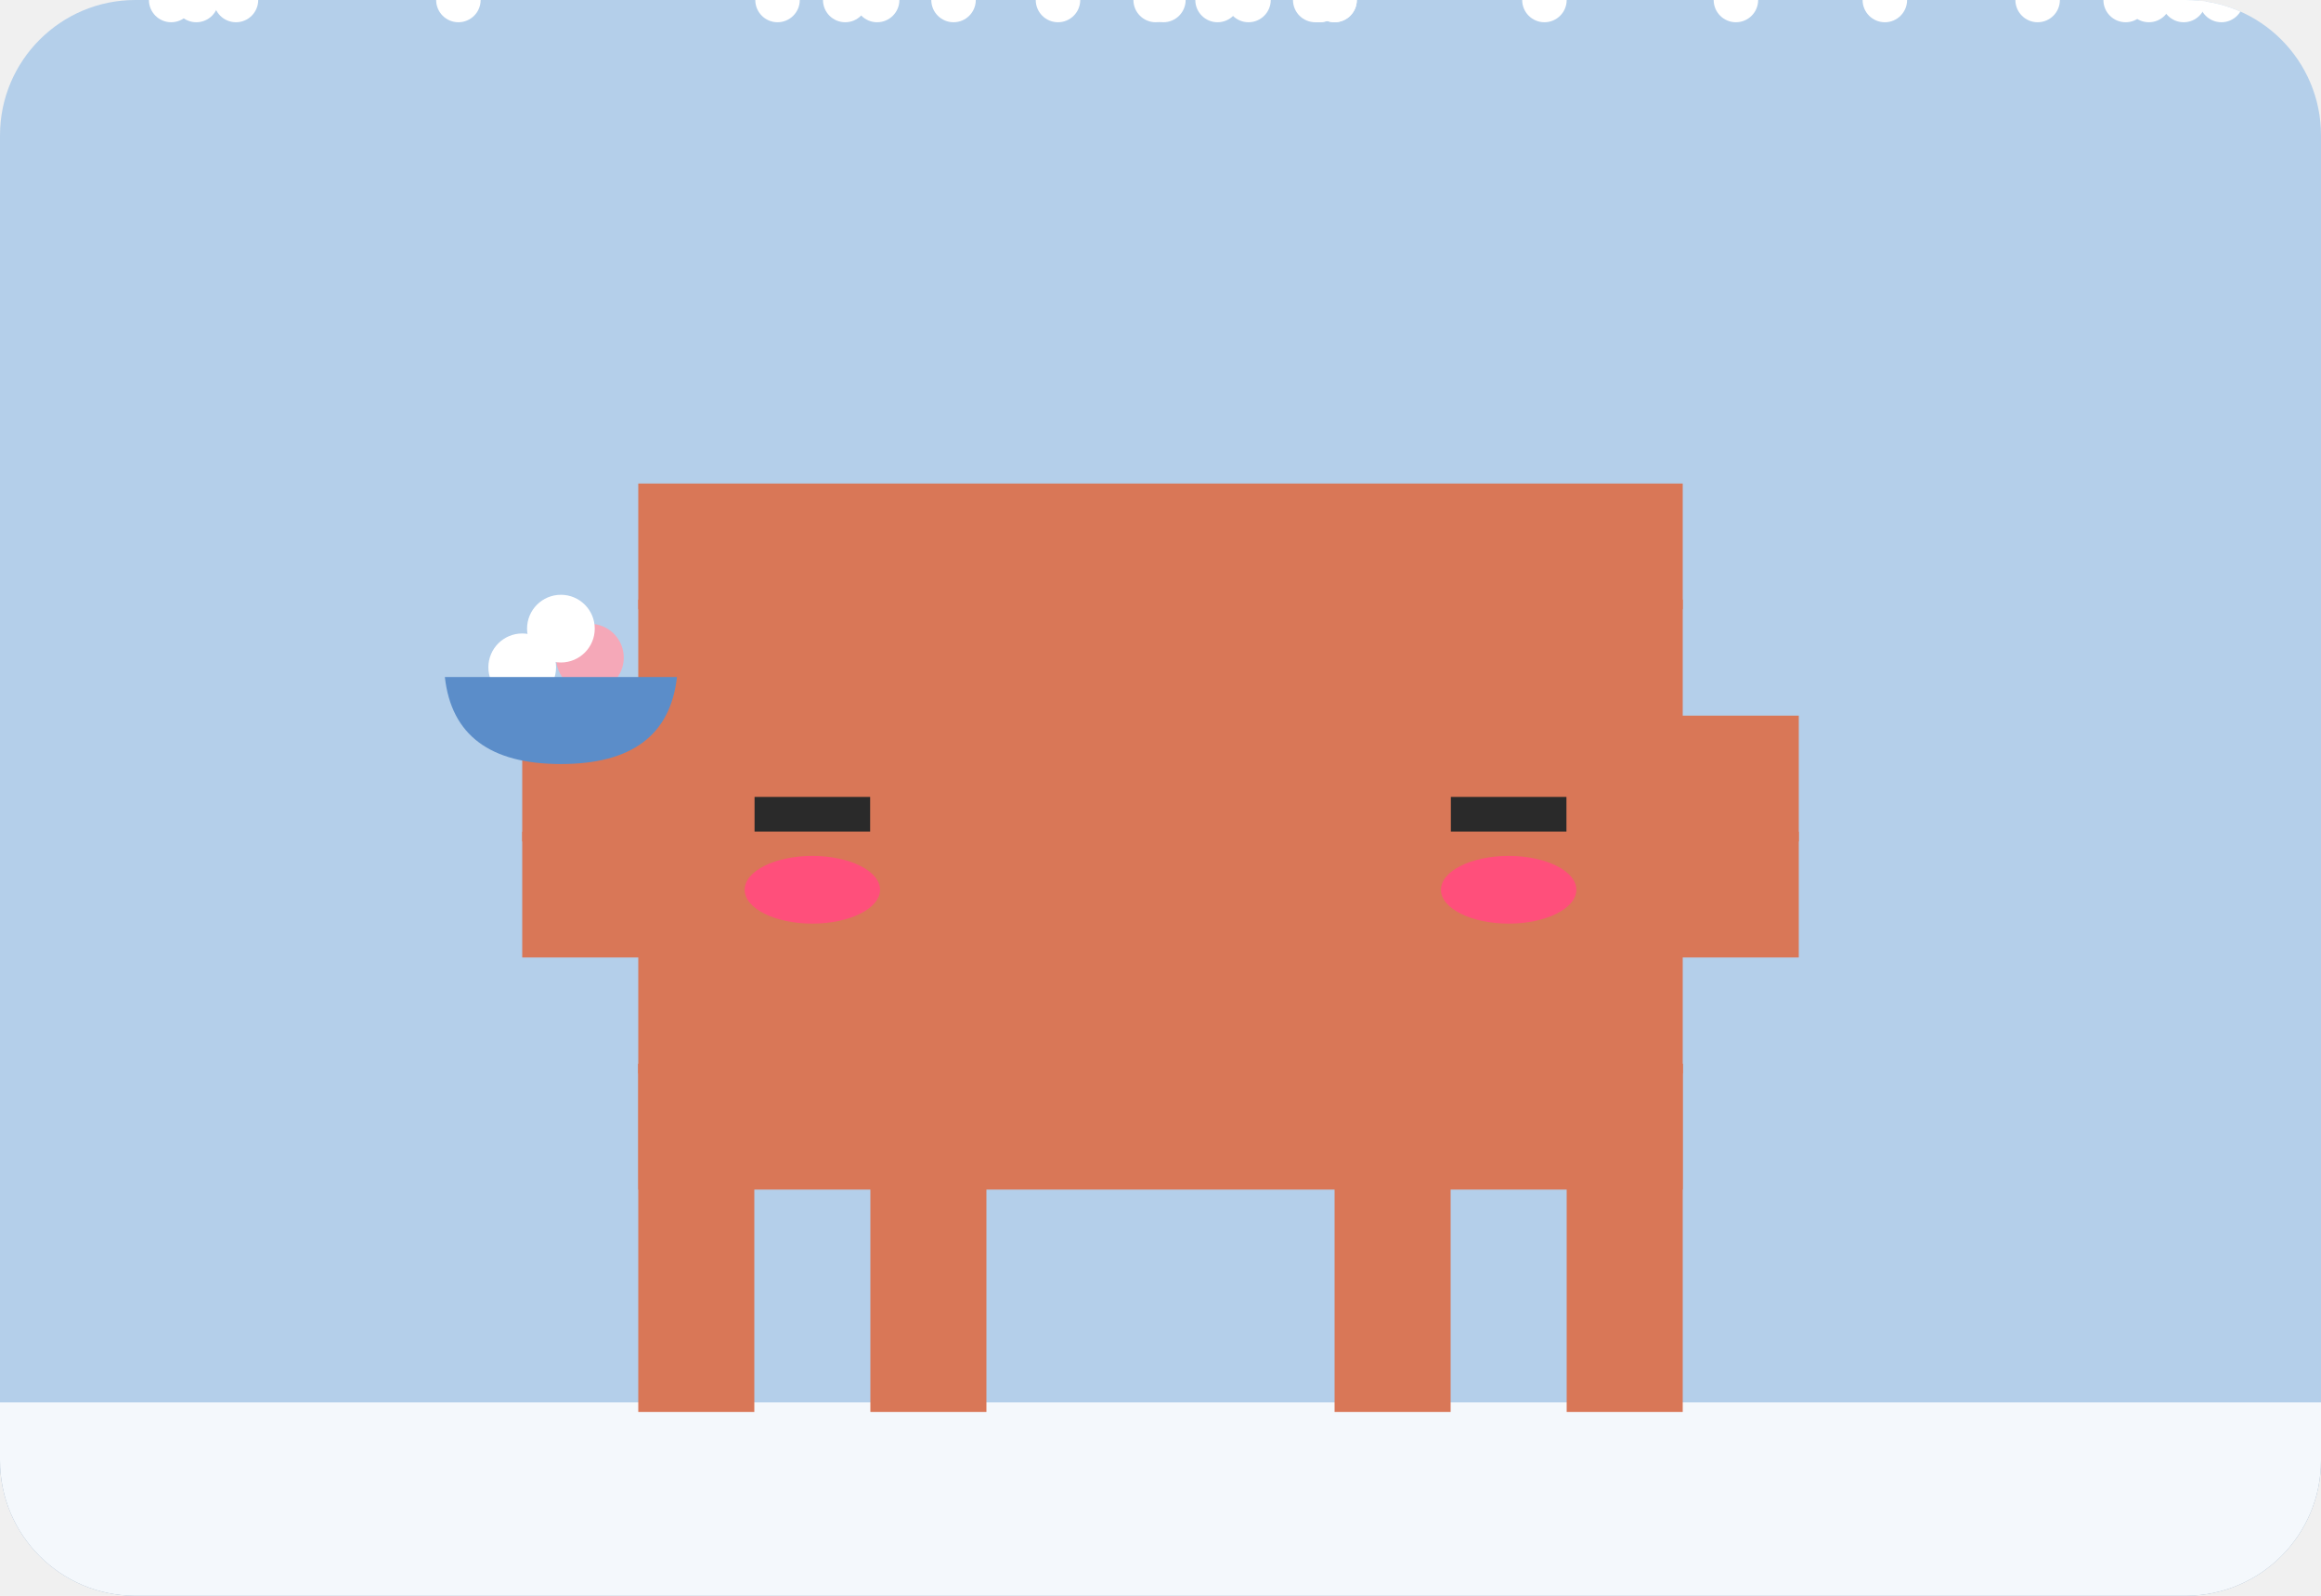
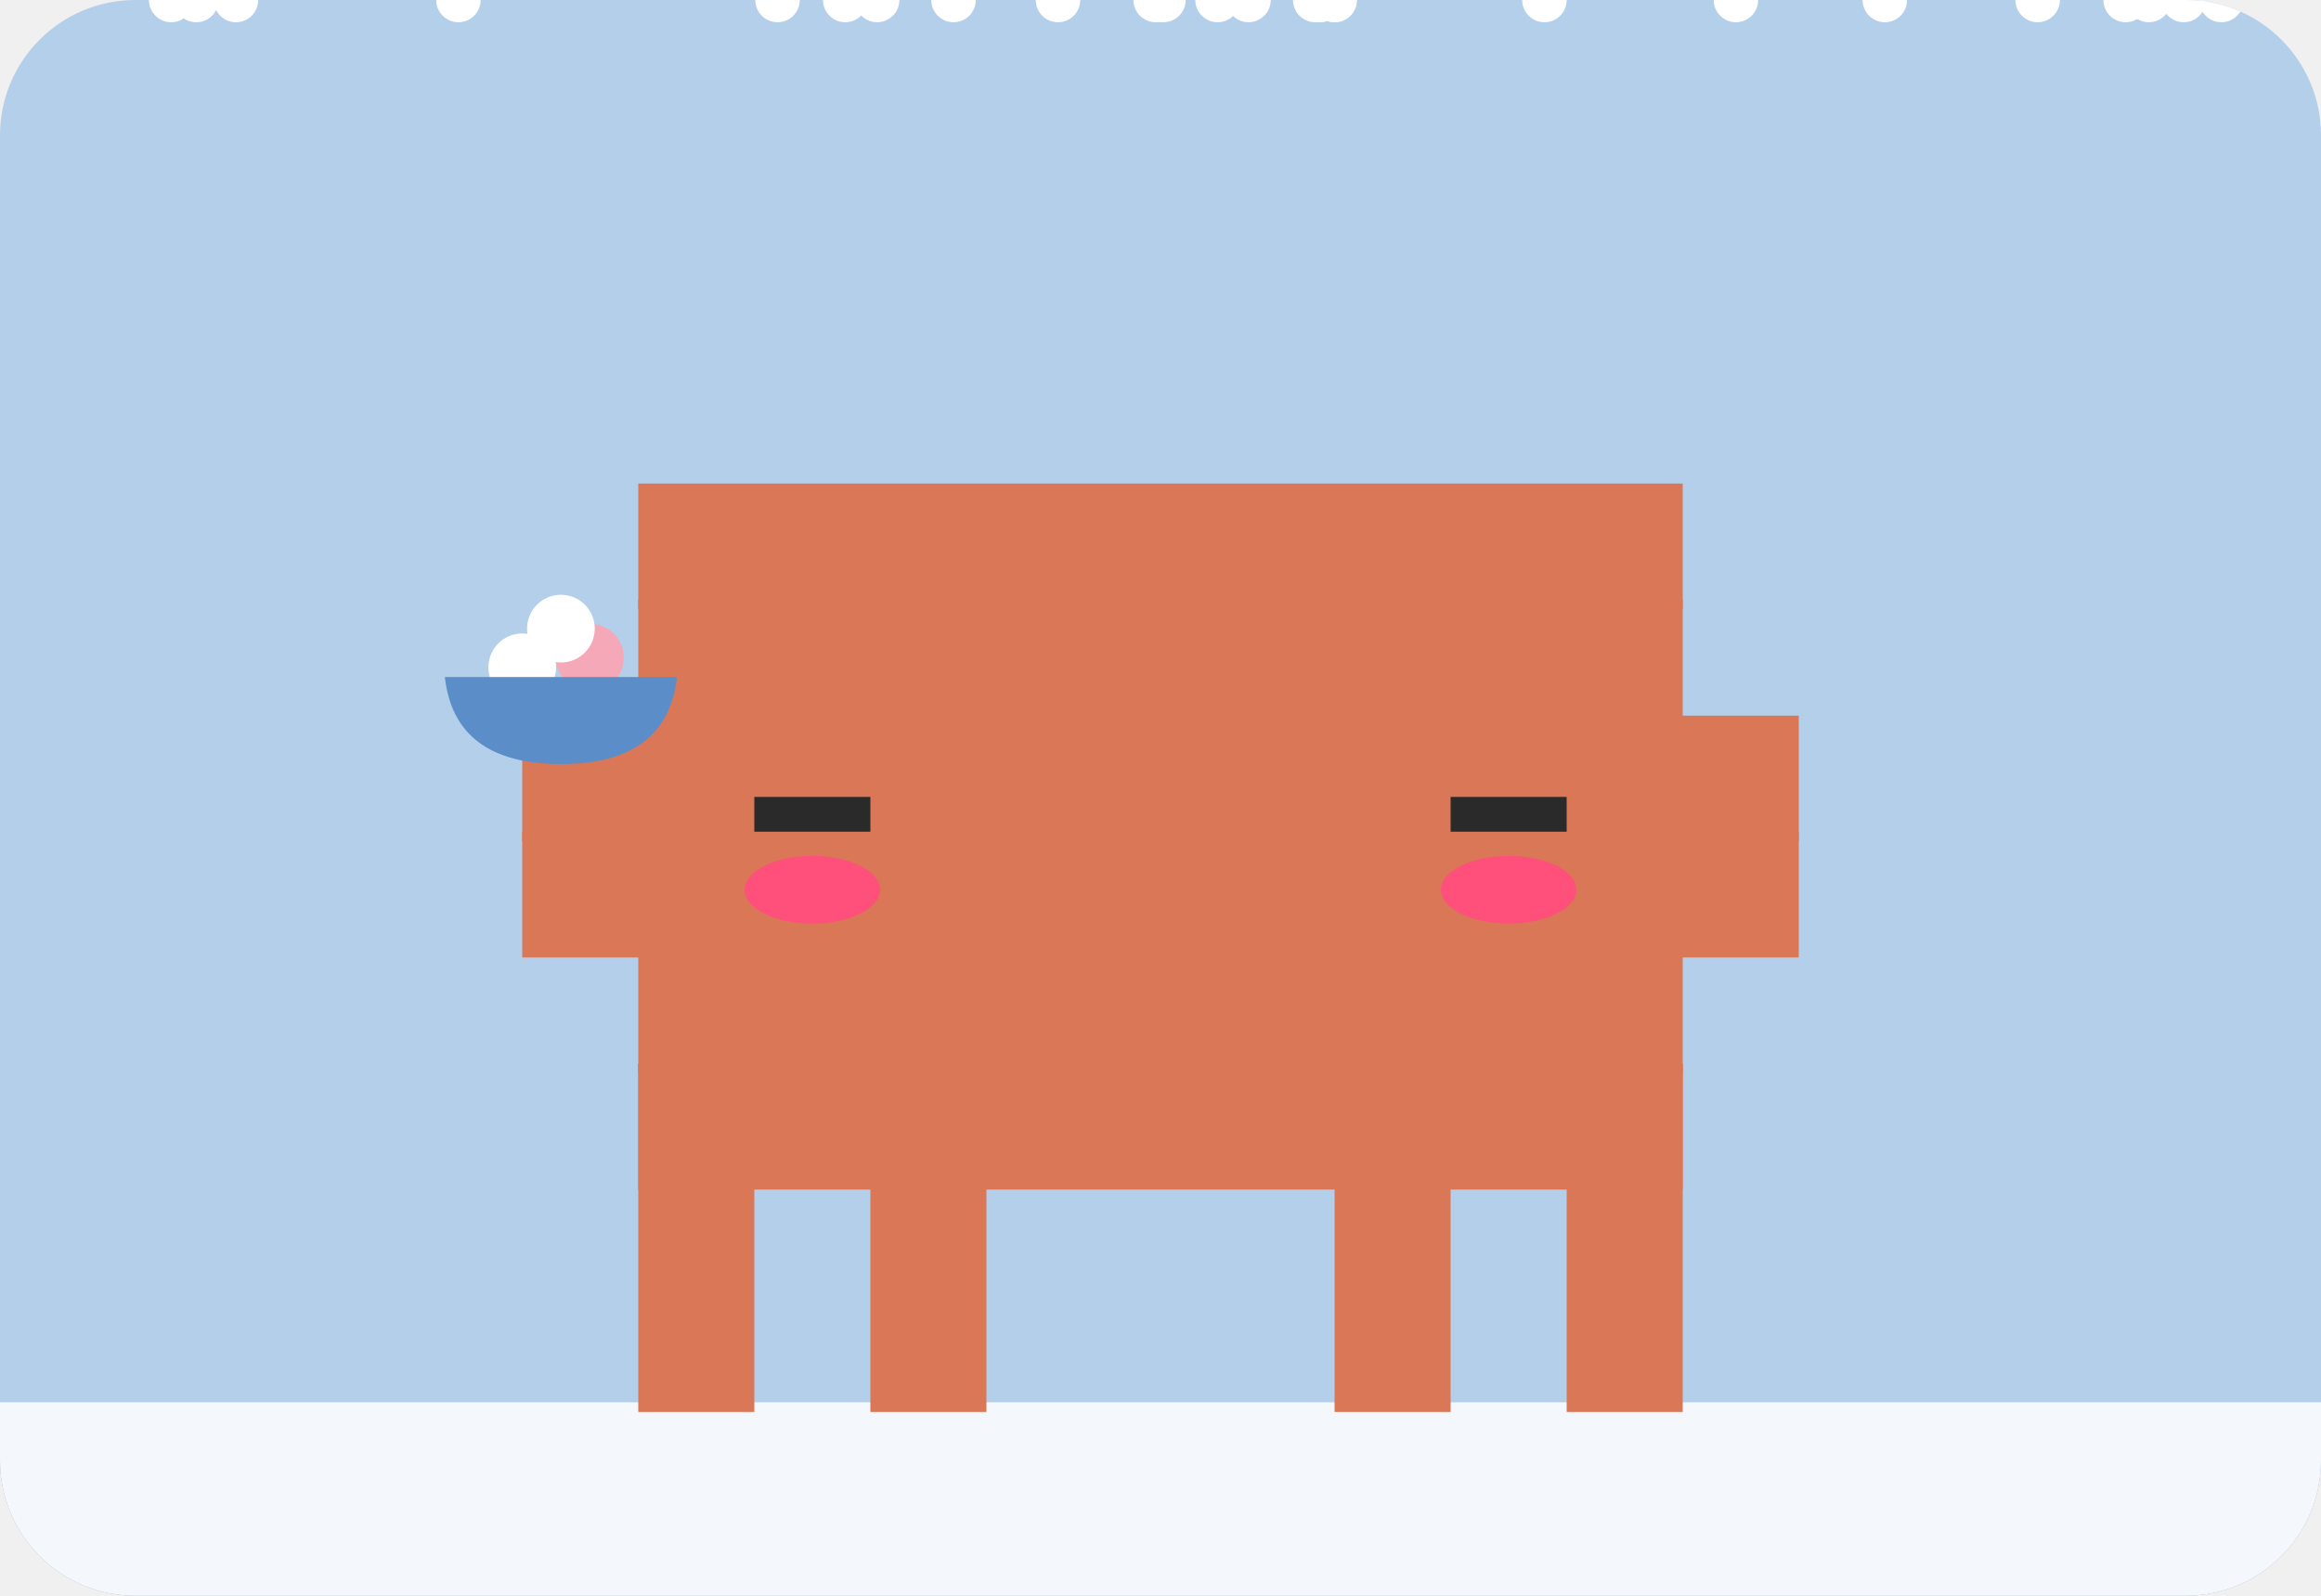
<svg xmlns="http://www.w3.org/2000/svg" class="bob" viewBox="-54 -50 240 165" width="240" height="165">
  <style>@keyframes blink{0%,88%,100%{transform:scaleY(0)}90.5%{transform:scaleY(.8)}92.5%,94.5%{transform:scaleY(1)}96.5%{transform:scaleY(.8)}}@keyframes bob{0%,100%{transform:translateY(0)}50%{transform:translateY(-6px)}}@keyframes hop{0%,100%{transform:translateY(0)}40%{transform:translateY(-16px)}60%{transform:translateY(-16px)}}@keyframes legA{0%,100%{transform:translateY(0)}50%{transform:translateY(-5px)}}@keyframes legB{0%,100%{transform:translateY(-5px)}50%{transform:translateY(0)}}@keyframes breathe{0%,100%{transform:scaleY(1)}50%{transform:scaleY(.95)}}@keyframes z{0%{opacity:0;transform:translate(0,0)}30%{opacity:1}100%{opacity:0;transform:translate(10px,-18px)}}@keyframes fall{0%{transform:translate(0,0);opacity:0}10%{opacity:1}90%{opacity:1}100%{transform:translate(8px,165px);opacity:0}}@keyframes drift{0%{transform:translate(0,0) rotate(0);opacity:0}10%{opacity:1}50%{transform:translate(14px,82px) rotate(180deg)}90%{opacity:1}100%{transform:translate(-4px,165px) rotate(360deg);opacity:0}}@keyframes rain{0%{transform:translate(0,0)}100%{transform:translate(-6px,170px)}}@keyframes rise{0%{transform:translate(0,0);opacity:0}15%{opacity:1}85%{opacity:1}100%{transform:translate(6px,-150px);opacity:0}}@keyframes twinkle{0%,100%{opacity:.25}50%{opacity:1}}@keyframes spin{to{transform:rotate(360deg)}}@keyframes sway{0%,100%{transform:rotate(-6deg)}50%{transform:rotate(6deg)}}@keyframes burst{0%{transform:scale(.1);opacity:0}15%{opacity:1}70%{transform:scale(1);opacity:1}100%{transform:scale(1.15);opacity:0}}@keyframes heat{0%{transform:translateY(0);opacity:0}30%{opacity:.8}100%{transform:translateY(-26px);opacity:0}}@keyframes drip{0%,60%{transform:translateY(0);opacity:0}70%{opacity:1}100%{transform:translateY(14px);opacity:0}}.lid{transform-box:fill-box;transform-origin:50% 0;transform:scaleY(0);animation:blink 3.5s infinite}.bob .body{animation:bob .9s ease-in-out infinite}.walk .body{animation:bob .4s steps(2) infinite}.walk .la{animation:legA .4s steps(2) infinite}.walk .lb{animation:legB .4s steps(2) infinite}.jump .all{animation:hop .7s ease-in-out infinite}.sleep .body{transform-box:fill-box;transform-origin:50% 100%;animation:breathe 2.4s ease-in-out infinite}.sleep .z1{animation:z 2.4s infinite}.sleep .z2{animation:z 2.4s 1.2s infinite}.fall{animation:fall 5s linear infinite}.drift{animation:drift 7s linear infinite}.rain{animation:rain 1s linear infinite}.rise{animation:rise 6s linear infinite}.twinkle{animation:twinkle 2s ease-in-out infinite}.spin{animation:spin 12s linear infinite}.sway{animation:sway 2.4s ease-in-out infinite}.heat{animation:heat 1.8s ease-out infinite}.burst{animation:burst 1.8s ease-out infinite}.drip{animation:drip 2.2s ease-in infinite}</style>
  <defs>
    <clipPath id="frame">
      <rect x="-54" y="-50" width="240" height="165" rx="14" />
    </clipPath>
  </defs>
  <g clip-path="url(#frame)">
    <rect x="-54" y="-50" width="240" height="165" rx="14" fill="#B4CFEA" />
    <rect x="-54" y="96" width="240" height="19" fill="#0000002e" />
    <g transform="translate(-36.3 -50)">
      <g class="fall" style="animation-duration:5s;animation-delay:-1.00s">
        <circle r="2.3" fill="#fff" />
      </g>
    </g>
    <g transform="translate(33.4 -50)">
      <g class="fall" style="animation-duration:5s;animation-delay:-4.50s">
        <circle r="2.3" fill="#fff" />
      </g>
    </g>
    <g transform="translate(26.4 -50)">
      <g class="fall" style="animation-duration:5s;animation-delay:-3.00s">
        <circle r="2.3" fill="#fff" />
      </g>
    </g>
    <g transform="translate(171.8 -50)">
      <g class="fall" style="animation-duration:5s;animation-delay:-1.50s">
        <circle r="2.3" fill="#fff" />
      </g>
    </g>
    <g transform="translate(75.1 -50)">
      <g class="fall" style="animation-duration:5s;animation-delay:-0.00s">
        <circle r="2.3" fill="#fff" />
      </g>
    </g>
    <g transform="translate(82.5 -50)">
      <g class="fall" style="animation-duration:5s;animation-delay:-3.50s">
        <circle r="2.3" fill="#fff" />
      </g>
    </g>
    <g transform="translate(82.0 -50)">
      <g class="fall" style="animation-duration:5s;animation-delay:-2.00s">
        <circle r="2.3" fill="#fff" />
      </g>
    </g>
    <g transform="translate(84.0 -50)">
      <g class="fall" style="animation-duration:5s;animation-delay:-0.50s">
        <circle r="2.3" fill="#fff" />
      </g>
    </g>
    <g transform="translate(82.4 -50)">
      <g class="fall" style="animation-duration:5s;animation-delay:-4.00s">
        <circle r="2.3" fill="#fff" />
      </g>
    </g>
    <g transform="translate(36.7 -50)">
      <g class="fall" style="animation-duration:5s;animation-delay:-2.50s">
        <circle r="2.3" fill="#fff" />
      </g>
    </g>
    <g transform="translate(165.8 -50)">
      <g class="fall" style="animation-duration:5s;animation-delay:-1.00s">
        <circle r="2.3" fill="#fff" />
      </g>
    </g>
    <g transform="translate(140.9 -50)">
      <g class="fall" style="animation-duration:5s;animation-delay:-4.50s">
        <circle r="2.3" fill="#fff" />
      </g>
    </g>
    <g transform="translate(-6.6 -50)">
      <g class="fall" style="animation-duration:5s;animation-delay:-3.00s">
        <circle r="2.3" fill="#fff" />
      </g>
    </g>
    <g transform="translate(125.5 -50)">
      <g class="fall" style="animation-duration:5s;animation-delay:-1.50s">
        <circle r="2.3" fill="#fff" />
      </g>
    </g>
    <g transform="translate(105.7 -50)">
      <g class="fall" style="animation-duration:5s;animation-delay:-0.00s">
        <circle r="2.3" fill="#fff" />
      </g>
    </g>
    <g transform="translate(175.7 -50)">
      <g class="fall" style="animation-duration:5s;animation-delay:-3.50s">
        <circle r="2.3" fill="#fff" />
      </g>
    </g>
    <g transform="translate(55.4 -50)">
      <g class="fall" style="animation-duration:5s;animation-delay:-2.00s">
        <circle r="2.3" fill="#fff" />
      </g>
    </g>
    <g transform="translate(168.2 -50)">
      <g class="fall" style="animation-duration:5s;animation-delay:-0.50s">
        <circle r="2.3" fill="#fff" />
      </g>
    </g>
    <g transform="translate(66.3 -50)">
      <g class="fall" style="animation-duration:5s;animation-delay:-4.00s">
        <circle r="2.3" fill="#fff" />
      </g>
    </g>
    <g transform="translate(71.9 -50)">
      <g class="fall" style="animation-duration:5s;animation-delay:-2.50s">
        <circle r="2.3" fill="#fff" />
      </g>
    </g>
    <g transform="translate(65.5 -50)">
      <g class="fall" style="animation-duration:5s;animation-delay:-1.00s">
        <circle r="2.3" fill="#fff" />
      </g>
    </g>
    <g transform="translate(-29.6 -50)">
      <g class="fall" style="animation-duration:5s;animation-delay:-4.50s">
        <circle r="2.3" fill="#fff" />
      </g>
    </g>
    <g transform="translate(-33.7 -50)">
      <g class="fall" style="animation-duration:5s;animation-delay:-3.00s">
        <circle r="2.3" fill="#fff" />
      </g>
    </g>
    <g transform="translate(44.6 -50)">
      <g class="fall" style="animation-duration:5s;animation-delay:-1.50s">
        <circle r="2.3" fill="#fff" />
      </g>
    </g>
    <g transform="translate(156.7 -50)">
      <g class="fall" style="animation-duration:5s;animation-delay:-0.00s">
        <circle r="2.3" fill="#fff" />
      </g>
    </g>
    <g transform="translate(84.0 -50)">
      <g class="fall" style="animation-duration:5s;animation-delay:-3.50s">
        <circle r="2.3" fill="#fff" />
      </g>
    </g>
    <rect x="-54" y="95" width="240" height="20" fill="#F4F8FC" />
    <g class="all">
      <g class="la">
        <rect x="12" y="60" width="12" height="36" fill="#D97757" />
      </g>
      <g class="lb">
        <rect x="36" y="60" width="12" height="36" fill="#D97757" />
      </g>
      <g class="la">
        <rect x="84" y="60" width="12" height="36" fill="#D97757" />
      </g>
      <g class="lb">
        <rect x="108" y="60" width="12" height="36" fill="#D97757" />
      </g>
      <g class="body">
-         <rect x="23.5" y="23.5" width="13" height="13" fill="#D97757" />
-         <rect x="24" y="32.4" width="12" height="3.6" fill="#2a2a2a" />
-         <rect x="95.5" y="23.5" width="13" height="13" fill="#D97757" />
-         <rect x="96" y="32.4" width="12" height="3.6" fill="#2a2a2a" />
        <rect x="12" y="0" width="108" height="13" fill="#D97757" />
        <rect x="12" y="12" width="108" height="13" fill="#D97757" />
-         <rect x="0" y="24" width="24" height="13" fill="#D97757" />
-         <rect x="36" y="24" width="60" height="13" fill="#D97757" />
-         <rect x="108" y="24" width="24" height="13" fill="#D97757" />
+         <rect x="0" y="24" width="132" height="13" fill="#D97757" />
        <rect x="0" y="36" width="132" height="13" fill="#D97757" />
        <rect x="12" y="48" width="108" height="13" fill="#D97757" />
        <rect x="12" y="60" width="108" height="13" fill="#D97757" />
+         <rect x="24" y="32.4" width="12" height="3.6" fill="#2a2a2a" />
+         <rect x="96" y="32.4" width="12" height="3.6" fill="#2a2a2a" />
        <ellipse cx="30" cy="42" rx="7" ry="3.5" fill="#FF4F7B" />
        <ellipse cx="102" cy="42" rx="7" ry="3.5" fill="#FF4F7B" />
        <g transform="translate(4 23)">
          <circle cx="-4" cy="-4" r="3.5" fill="#fff" />
          <circle cx="3" cy="-5" r="3.5" fill="#F5A8B8" />
          <circle cx="0" cy="-8" r="3.5" fill="#fff" />
          <path d="M-12 -3 L12 -3 Q11 6 0 6 Q-11 6 -12 -3Z" fill="#5B8DC9" />
        </g>
      </g>
    </g>
  </g>
</svg>
